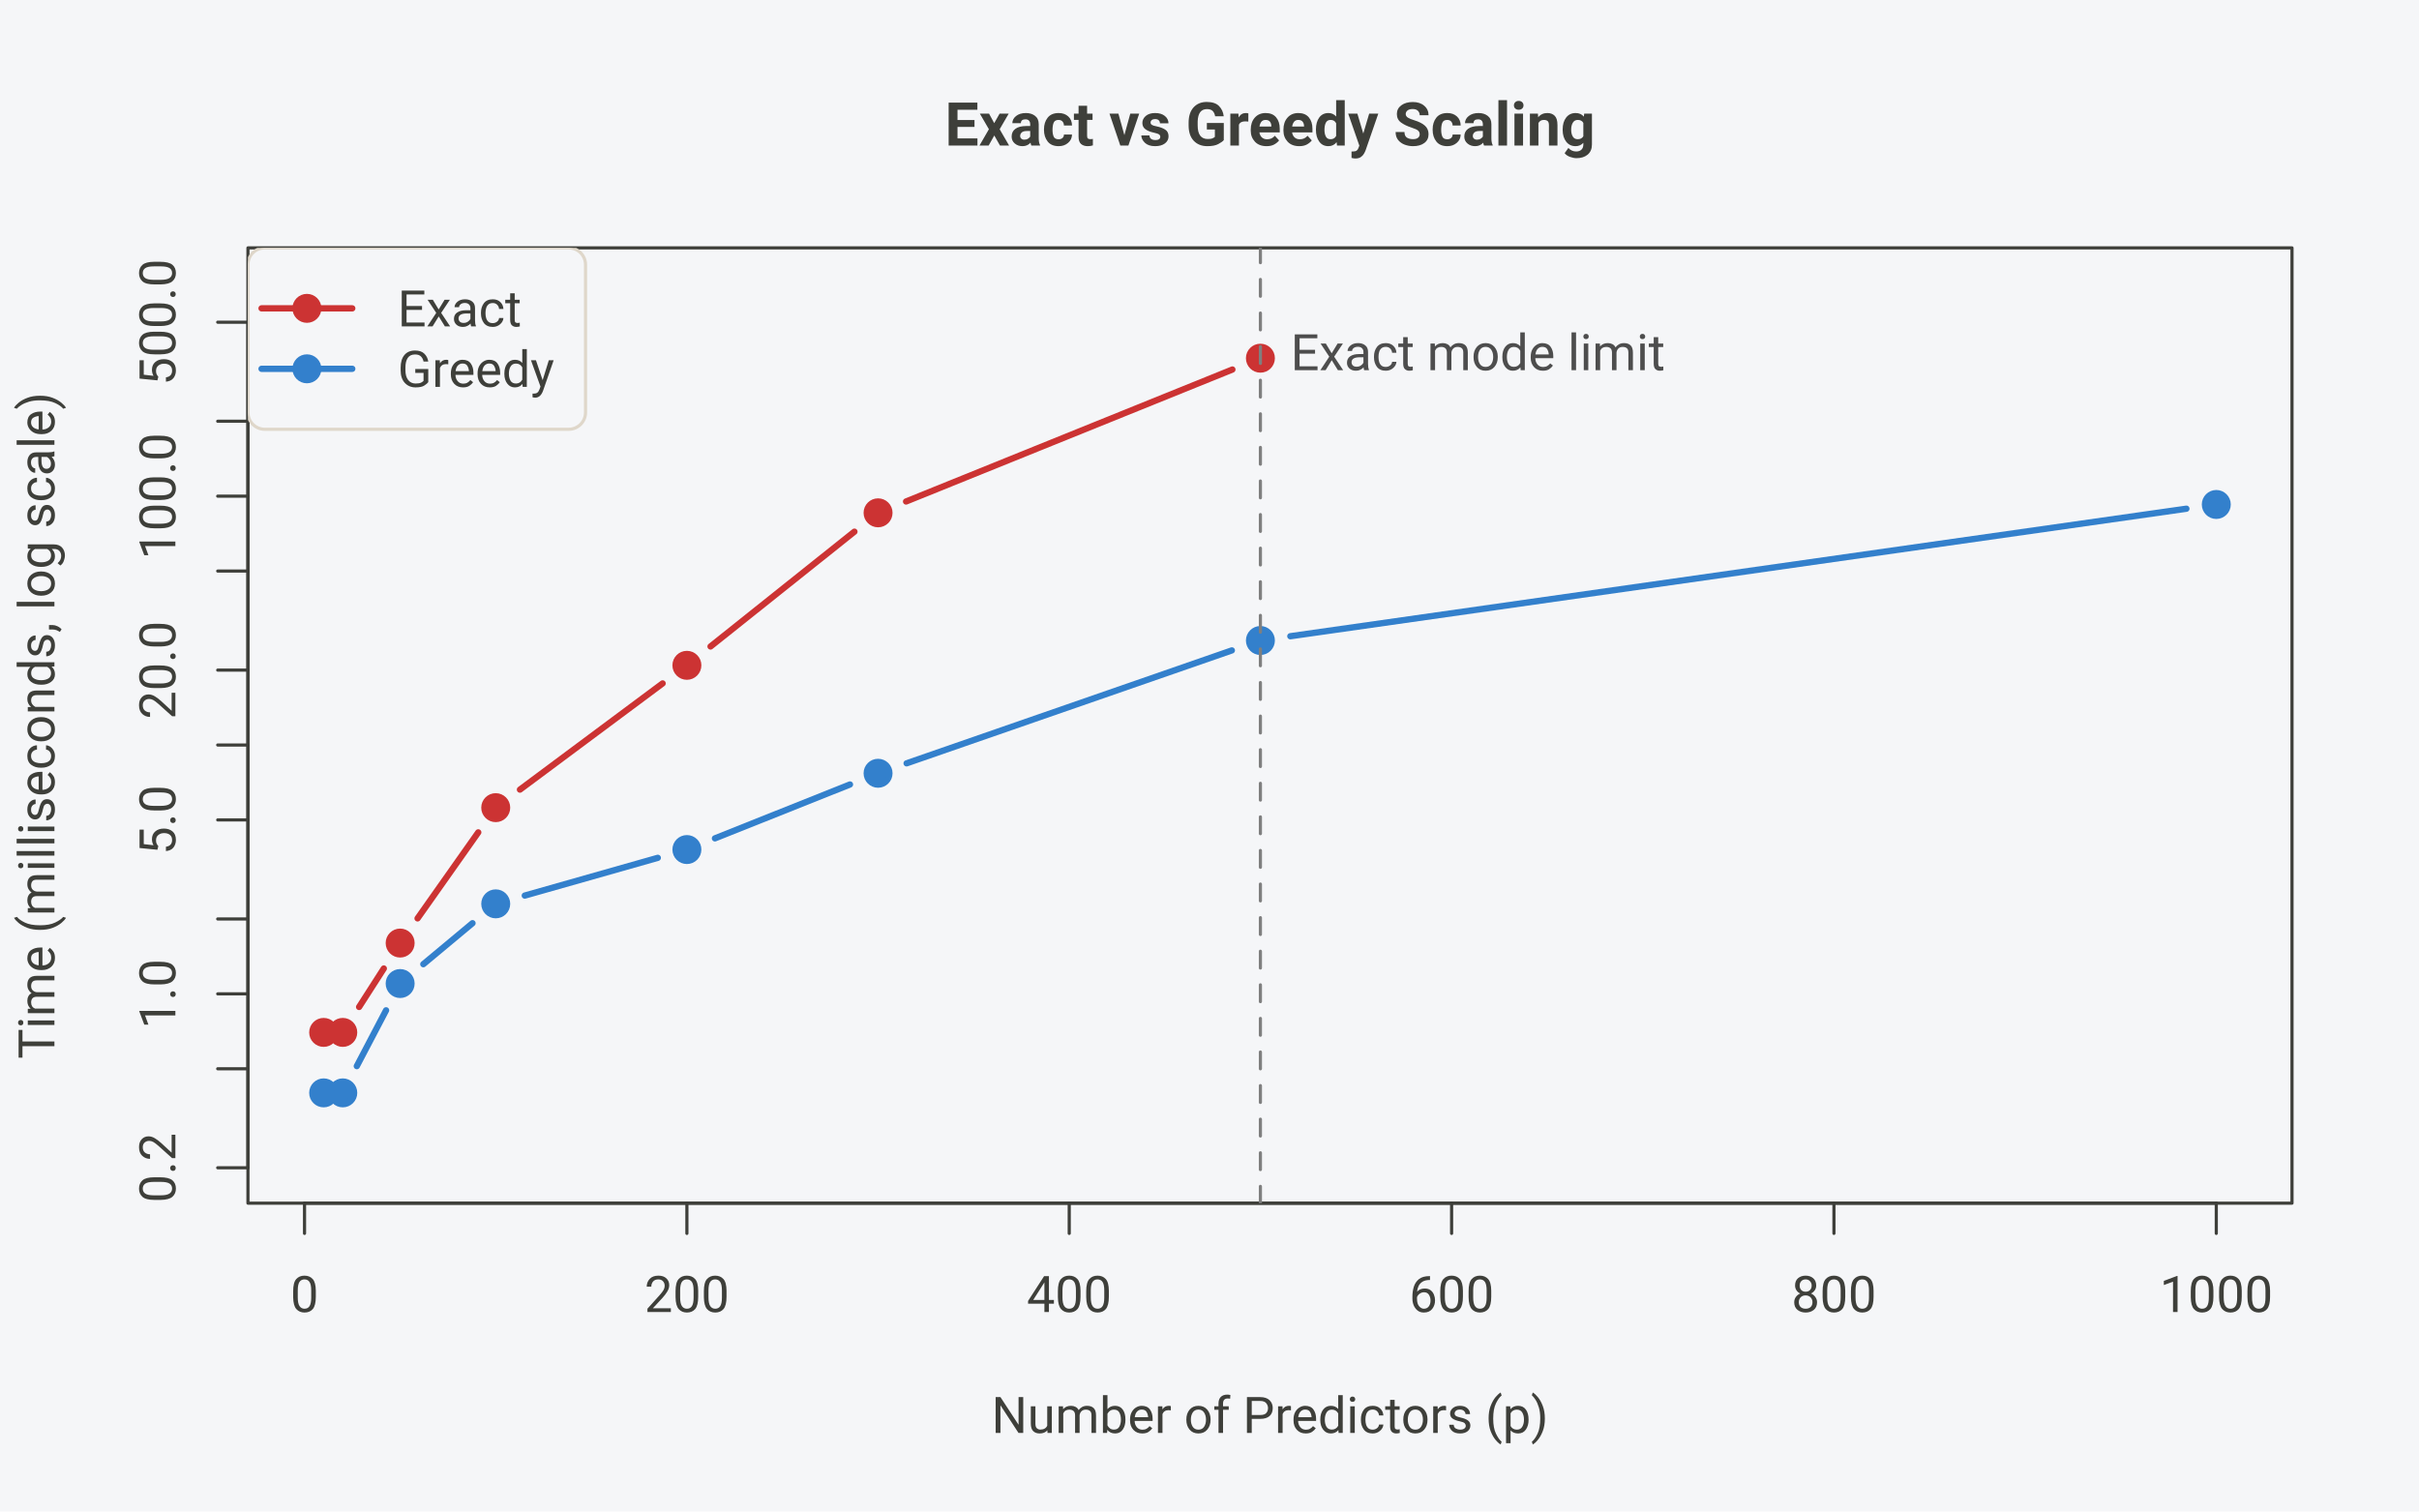
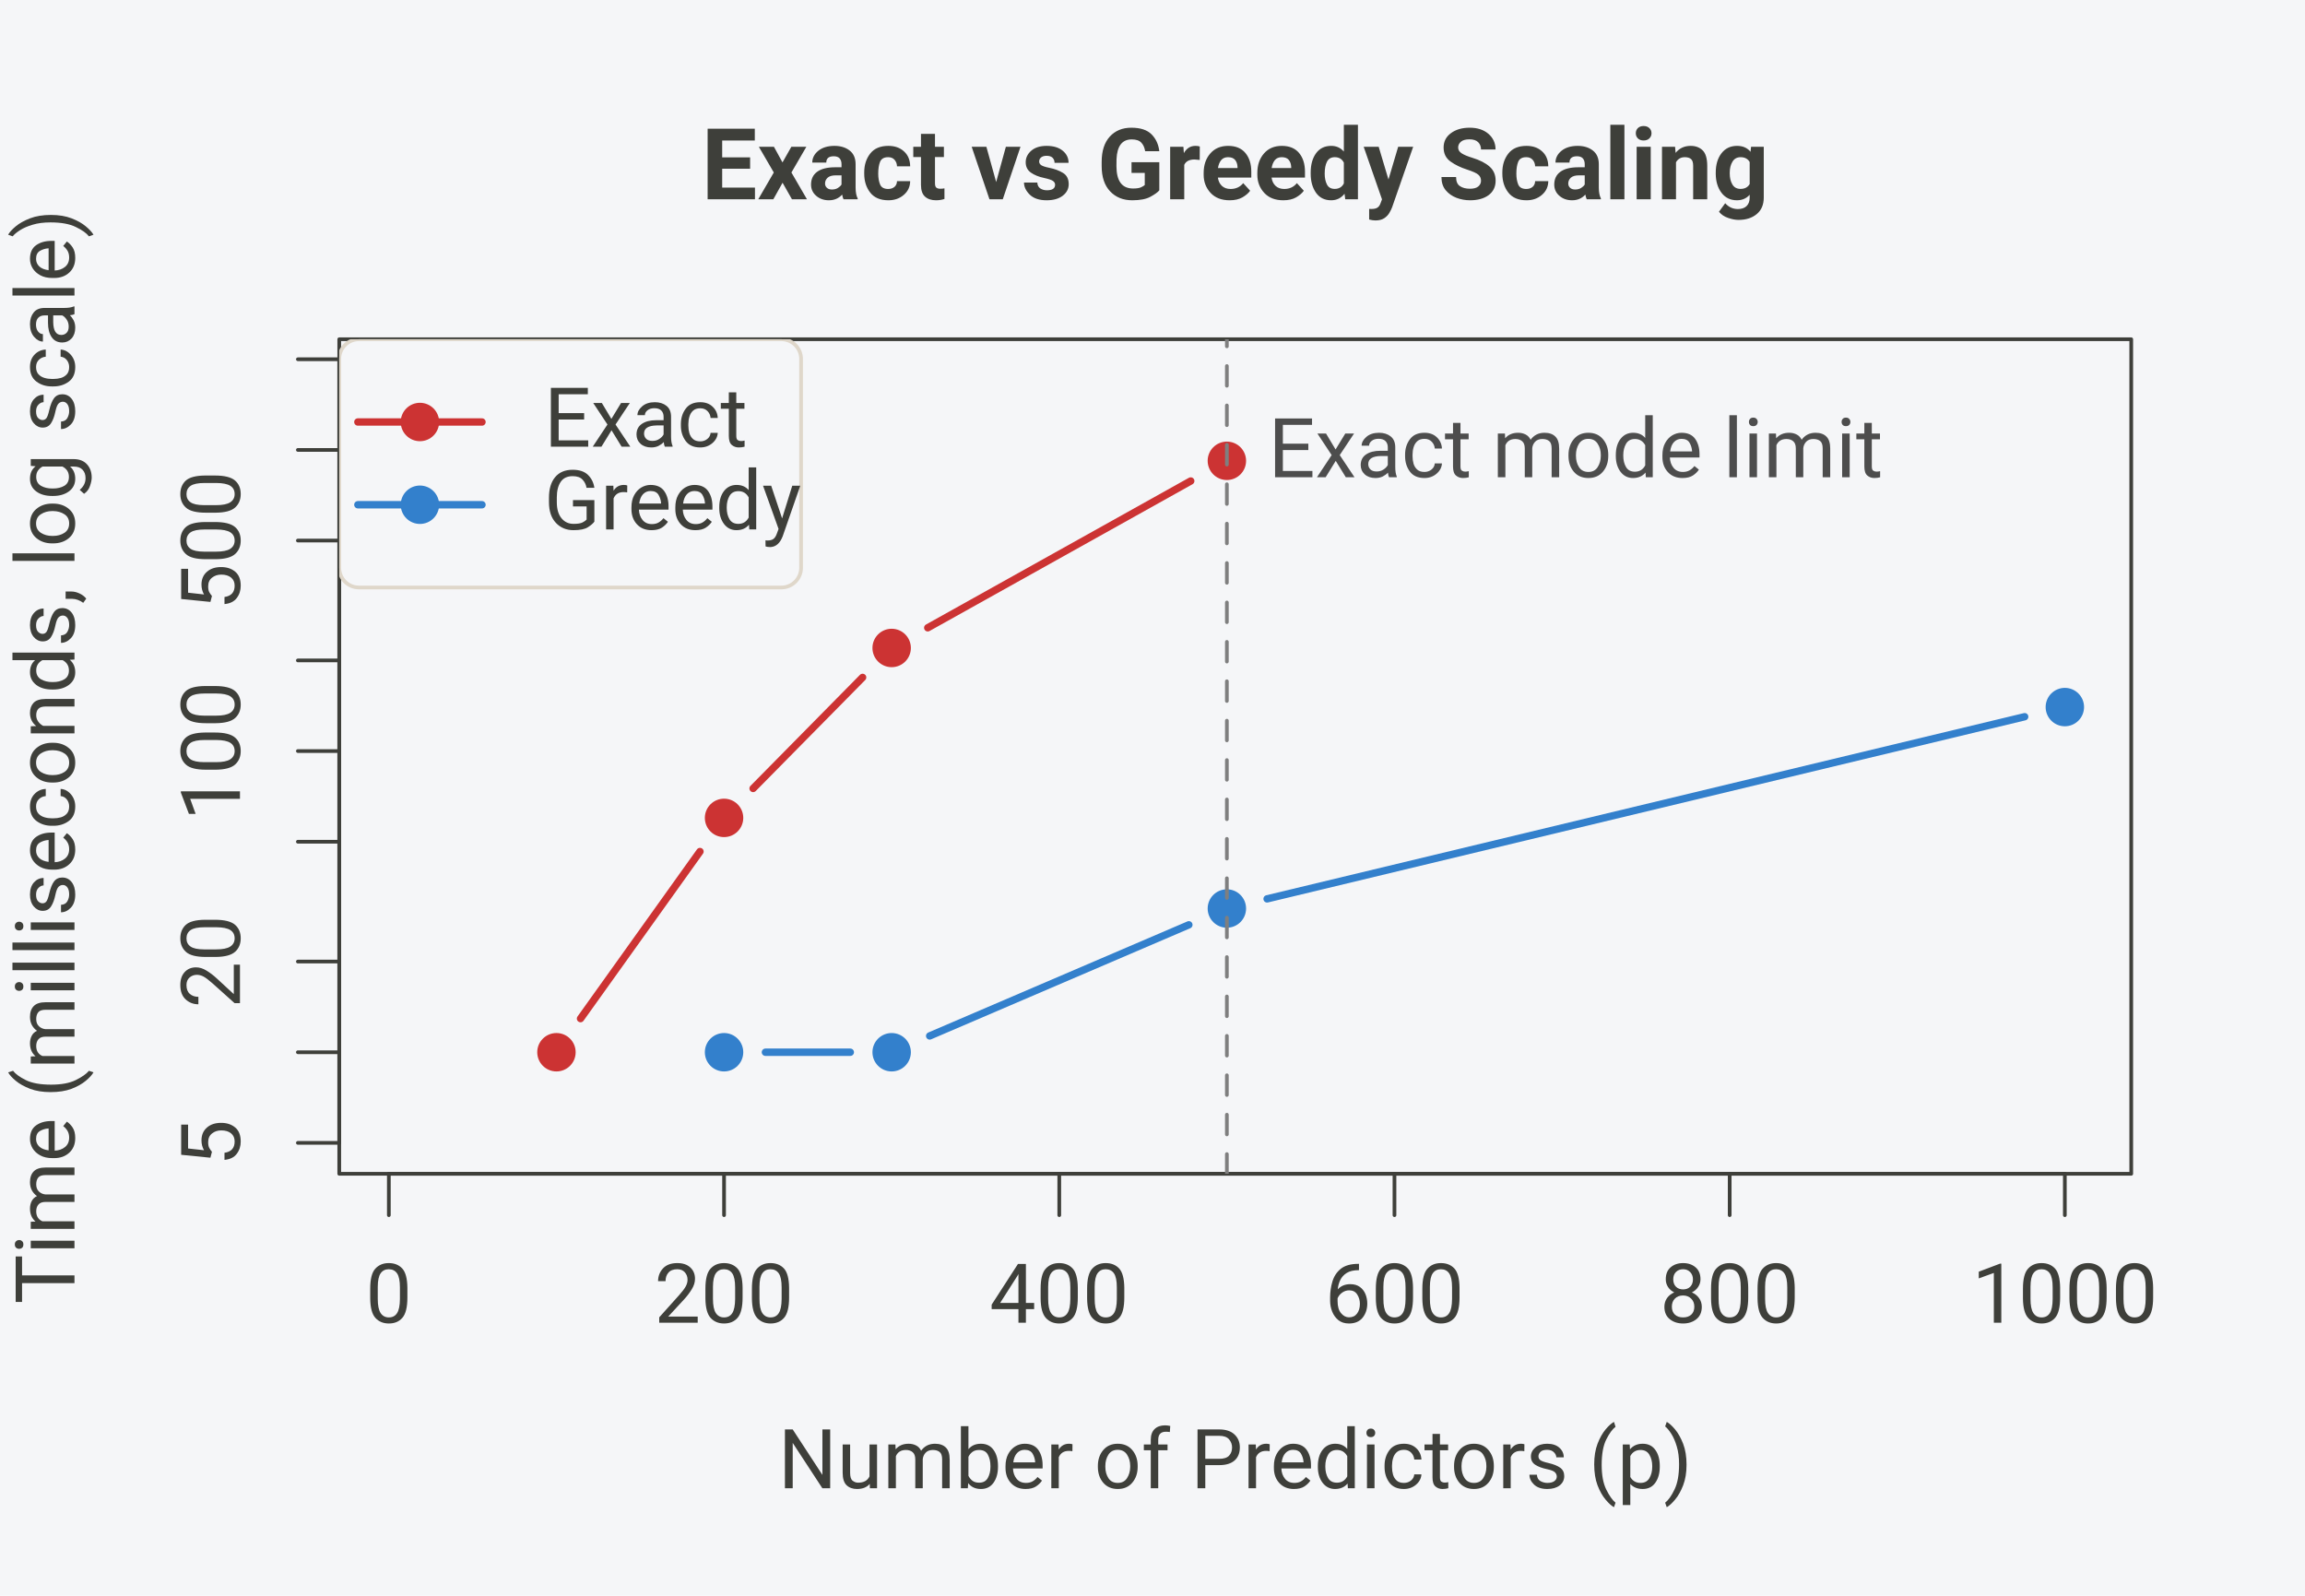
- <svg xmlns="http://www.w3.org/2000/svg" width="576.00pt" height="360.00pt" viewBox="0 0 576.00 360.00">
+ <svg xmlns="http://www.w3.org/2000/svg" width="468.00pt" height="324.00pt" viewBox="0 0 468.00 324.00">
  <g class="svglite">
    <defs>
      <style type="text/css">
    /* theme-aware-processed */
    .svglite line, .svglite polyline, .svglite polygon, .svglite path, .svglite circle {
      fill: none;
      stroke: #3E3F3A;
      stroke-linecap: round;
      stroke-linejoin: round;
      stroke-miterlimit: 10.00;
    }
    .svglite &gt; g &gt; rect {
      fill: none;
      stroke: #3E3F3A;
      stroke-linecap: round;
      stroke-linejoin: round;
      stroke-miterlimit: 10.00;
    }
    .svglite text {
      white-space: pre;
      fill: #3E3F3A;
    }
    .svglite g.glyphgroup path {
      fill: inherit;
      stroke: none;
    }
  </style>
    </defs>
-     <rect width="100%" height="100%" style="stroke: none; fill: #F5F6F8;" />
+     <rect class="svg-bg" width="100%" height="100%" style="stroke: none; fill: #F5F6F8;" />
    <defs>
-       <clipPath id="cpMC4wMHw1NzYuMDB8MC4wMHwzNjAuMDA=">
-         <rect x="0.00" y="0.00" width="576.00" height="360.00" />
+       <clipPath id="cpMC4wMHw0NjguMDB8MC4wMHwzMjQuMDA=">
+         <rect x="0.00" y="0.00" width="468.00" height="324.00" />
      </clipPath>
    </defs>
-     <g clip-path="url(#cpMC4wMHw1NzYuMDB8MC4wMHwzNjAuMDA=)">
+     <g clip-path="url(#cpMC4wMHw0NjguMDB8MC4wMHwzMjQuMDA=)">
</g>
    <defs>
-       <clipPath id="cpNTkuMDR8NTQ1Ljc2fDU5LjA0fDI4Ni41Ng==">
-         <rect x="59.04" y="59.04" width="486.72" height="227.52" />
+       <clipPath id="cpNjguODh8NDMyLjcyfDY4Ljg4fDIzOC4zMg==">
+         <rect x="68.88" y="68.88" width="363.84" height="169.44" />
      </clipPath>
    </defs>
-     <g clip-path="url(#cpNTkuMDR8NTQ1Ljc2fDU5LjA0fDI4Ni41Ng==)">
-       <line x1="84.96" y1="253.92" x2="91.93" y2="240.63" style="stroke-width: 1.50; stroke: #3380CC;" />
-       <line x1="100.80" y1="229.64" x2="112.51" y2="219.88" style="stroke-width: 1.50; stroke: #3380CC;" />
-       <line x1="124.96" y1="213.30" x2="156.63" y2="204.31" style="stroke-width: 1.50; stroke: #3380CC;" />
-       <line x1="170.24" y1="199.67" x2="202.39" y2="186.84" style="stroke-width: 1.50; stroke: #3380CC;" />
-       <line x1="215.88" y1="181.80" x2="293.32" y2="154.91" style="stroke-width: 1.50; stroke: #3380CC;" />
-       <line x1="307.25" y1="151.53" x2="520.61" y2="121.16" style="stroke-width: 1.50; stroke: #3380CC;" />
-       <circle cx="77.07" cy="260.29" r="2.70" style="stroke-width: 1.50; stroke: #3380CC; fill: #3380CC;" />
-       <circle cx="81.62" cy="260.29" r="2.70" style="stroke-width: 1.50; stroke: #3380CC; fill: #3380CC;" />
-       <circle cx="95.28" cy="234.25" r="2.70" style="stroke-width: 1.50; stroke: #3380CC; fill: #3380CC;" />
-       <circle cx="118.04" cy="215.27" r="2.70" style="stroke-width: 1.50; stroke: #3380CC; fill: #3380CC;" />
-       <circle cx="163.56" cy="202.34" r="2.70" style="stroke-width: 1.50; stroke: #3380CC; fill: #3380CC;" />
-       <circle cx="209.08" cy="184.17" r="2.70" style="stroke-width: 1.50; stroke: #3380CC; fill: #3380CC;" />
-       <circle cx="300.12" cy="152.55" r="2.70" style="stroke-width: 1.50; stroke: #3380CC; fill: #3380CC;" />
-       <circle cx="527.73" cy="120.15" r="2.70" style="stroke-width: 1.50; stroke: #3380CC; fill: #3380CC;" />
+     <g clip-path="url(#cpNjguODh8NDMyLjcyfDY4Ljg4fDIzOC4zMg==)">
+       <line x1="155.41" y1="213.64" x2="172.64" y2="213.64" style="stroke-width: 1.50; stroke: #3380CC;" />
+       <line x1="188.76" y1="210.33" x2="241.38" y2="187.77" style="stroke-width: 1.50; stroke: #3380CC;" />
+       <line x1="257.27" y1="182.50" x2="411.08" y2="145.52" style="stroke-width: 1.50; stroke: #3380CC;" />
+       <circle cx="147.01" cy="213.64" r="3.15" style="stroke-width: 1.50; stroke: #3380CC; fill: #3380CC;" />
+       <circle cx="181.04" cy="213.64" r="3.15" style="stroke-width: 1.50; stroke: #3380CC; fill: #3380CC;" />
+       <circle cx="249.10" cy="184.46" r="3.15" style="stroke-width: 1.50; stroke: #3380CC; fill: #3380CC;" />
+       <circle cx="419.24" cy="143.56" r="3.15" style="stroke-width: 1.50; stroke: #3380CC; fill: #3380CC;" />
    </g>
-     <g clip-path="url(#cpMC4wMHw1NzYuMDB8MC4wMHwzNjAuMDA=)">
-       <line x1="72.51" y1="286.56" x2="527.73" y2="286.56" style="stroke-width: 0.75;" />
-       <line x1="72.51" y1="286.56" x2="72.51" y2="293.76" style="stroke-width: 0.75;" />
-       <line x1="163.56" y1="286.56" x2="163.56" y2="293.76" style="stroke-width: 0.75;" />
-       <line x1="254.60" y1="286.56" x2="254.60" y2="293.76" style="stroke-width: 0.75;" />
-       <line x1="345.65" y1="286.56" x2="345.65" y2="293.76" style="stroke-width: 0.75;" />
-       <line x1="436.69" y1="286.56" x2="436.69" y2="293.76" style="stroke-width: 0.75;" />
-       <line x1="527.73" y1="286.56" x2="527.73" y2="293.76" style="stroke-width: 0.75;" />
-       <text x="72.51" y="312.48" text-anchor="middle" style="font-size: 12.00px; font-family: &quot;Roboto&quot;, -apple-system, BlinkMacSystemFont, &quot;Segoe UI&quot;, system-ui, sans-serif;" textLength="6.67px" lengthAdjust="spacingAndGlyphs">0</text>
-       <text x="163.56" y="312.48" text-anchor="middle" style="font-size: 12.00px; font-family: &quot;Roboto&quot;, -apple-system, BlinkMacSystemFont, &quot;Segoe UI&quot;, system-ui, sans-serif;" textLength="20.02px" lengthAdjust="spacingAndGlyphs">200</text>
-       <text x="254.60" y="312.48" text-anchor="middle" style="font-size: 12.00px; font-family: &quot;Roboto&quot;, -apple-system, BlinkMacSystemFont, &quot;Segoe UI&quot;, system-ui, sans-serif;" textLength="20.02px" lengthAdjust="spacingAndGlyphs">400</text>
-       <text x="345.65" y="312.48" text-anchor="middle" style="font-size: 12.00px; font-family: &quot;Roboto&quot;, -apple-system, BlinkMacSystemFont, &quot;Segoe UI&quot;, system-ui, sans-serif;" textLength="20.02px" lengthAdjust="spacingAndGlyphs">600</text>
-       <text x="436.69" y="312.48" text-anchor="middle" style="font-size: 12.00px; font-family: &quot;Roboto&quot;, -apple-system, BlinkMacSystemFont, &quot;Segoe UI&quot;, system-ui, sans-serif;" textLength="20.02px" lengthAdjust="spacingAndGlyphs">800</text>
-       <text x="527.73" y="312.48" text-anchor="middle" style="font-size: 12.00px; font-family: &quot;Roboto&quot;, -apple-system, BlinkMacSystemFont, &quot;Segoe UI&quot;, system-ui, sans-serif;" textLength="26.69px" lengthAdjust="spacingAndGlyphs">1000</text>
-       <line x1="59.04" y1="278.13" x2="59.04" y2="76.74" style="stroke-width: 0.75;" />
-       <line x1="59.04" y1="278.13" x2="51.84" y2="278.13" style="stroke-width: 0.75;" />
-       <line x1="59.04" y1="254.55" x2="51.84" y2="254.55" style="stroke-width: 0.75;" />
-       <line x1="59.04" y1="236.71" x2="51.84" y2="236.71" style="stroke-width: 0.75;" />
-       <line x1="59.04" y1="218.87" x2="51.84" y2="218.87" style="stroke-width: 0.75;" />
-       <line x1="59.04" y1="195.28" x2="51.84" y2="195.28" style="stroke-width: 0.75;" />
-       <line x1="59.04" y1="177.44" x2="51.84" y2="177.44" style="stroke-width: 0.75;" />
-       <line x1="59.04" y1="159.60" x2="51.84" y2="159.60" style="stroke-width: 0.75;" />
-       <line x1="59.04" y1="136.01" x2="51.84" y2="136.01" style="stroke-width: 0.75;" />
-       <line x1="59.04" y1="118.17" x2="51.84" y2="118.17" style="stroke-width: 0.75;" />
-       <line x1="59.04" y1="100.33" x2="51.84" y2="100.33" style="stroke-width: 0.75;" />
-       <line x1="59.04" y1="76.74" x2="51.84" y2="76.74" style="stroke-width: 0.75;" />
-       <text transform="translate(41.76,278.13) rotate(-90)" text-anchor="middle" style="font-size: 12.00px; font-family: &quot;Roboto&quot;, -apple-system, BlinkMacSystemFont, &quot;Segoe UI&quot;, system-ui, sans-serif;" textLength="16.67px" lengthAdjust="spacingAndGlyphs">0.2</text>
-       <text transform="translate(41.76,236.71) rotate(-90)" text-anchor="middle" style="font-size: 12.00px; font-family: &quot;Roboto&quot;, -apple-system, BlinkMacSystemFont, &quot;Segoe UI&quot;, system-ui, sans-serif;" textLength="16.67px" lengthAdjust="spacingAndGlyphs">1.0</text>
-       <text transform="translate(41.76,195.28) rotate(-90)" text-anchor="middle" style="font-size: 12.00px; font-family: &quot;Roboto&quot;, -apple-system, BlinkMacSystemFont, &quot;Segoe UI&quot;, system-ui, sans-serif;" textLength="16.67px" lengthAdjust="spacingAndGlyphs">5.0</text>
-       <text transform="translate(41.76,159.60) rotate(-90)" text-anchor="middle" style="font-size: 12.00px; font-family: &quot;Roboto&quot;, -apple-system, BlinkMacSystemFont, &quot;Segoe UI&quot;, system-ui, sans-serif;" textLength="23.34px" lengthAdjust="spacingAndGlyphs">20.0</text>
-       <text transform="translate(41.76,118.17) rotate(-90)" text-anchor="middle" style="font-size: 12.00px; font-family: &quot;Roboto&quot;, -apple-system, BlinkMacSystemFont, &quot;Segoe UI&quot;, system-ui, sans-serif;" textLength="30.02px" lengthAdjust="spacingAndGlyphs">100.0</text>
-       <text transform="translate(41.76,76.74) rotate(-90)" text-anchor="middle" style="font-size: 12.00px; font-family: &quot;Roboto&quot;, -apple-system, BlinkMacSystemFont, &quot;Segoe UI&quot;, system-ui, sans-serif;" textLength="30.02px" lengthAdjust="spacingAndGlyphs">500.0</text>
-       <polygon points="59.04,286.56 545.76,286.56 545.76,59.04 59.04,59.04 " style="stroke-width: 0.75;" />
-       <text x="302.40" y="34.67" text-anchor="middle" style="font-size: 14.40px; font-weight: bold; font-family: &quot;Roboto&quot;, -apple-system, BlinkMacSystemFont, &quot;Segoe UI&quot;, system-ui, sans-serif;" textLength="167.16px" lengthAdjust="spacingAndGlyphs">Exact vs Greedy Scaling</text>
-       <text x="302.40" y="341.28" text-anchor="middle" style="font-size: 12.00px; font-family: &quot;Roboto&quot;, -apple-system, BlinkMacSystemFont, &quot;Segoe UI&quot;, system-ui, sans-serif;" textLength="131.36px" lengthAdjust="spacingAndGlyphs">Number of Predictors (p)</text>
-       <text transform="translate(12.96,172.80) rotate(-90)" text-anchor="middle" style="font-size: 12.00px; font-family: &quot;Roboto&quot;, -apple-system, BlinkMacSystemFont, &quot;Segoe UI&quot;, system-ui, sans-serif;" textLength="156.95px" lengthAdjust="spacingAndGlyphs">Time (milliseconds, log scale)</text>
+     <g clip-path="url(#cpMC4wMHw0NjguMDB8MC4wMHwzMjQuMDA=)">
+       <line x1="78.95" y1="238.32" x2="419.24" y2="238.32" style="stroke-width: 0.75;" />
+       <line x1="78.95" y1="238.32" x2="78.95" y2="246.72" style="stroke-width: 0.75;" />
+       <line x1="147.01" y1="238.32" x2="147.01" y2="246.72" style="stroke-width: 0.75;" />
+       <line x1="215.07" y1="238.32" x2="215.07" y2="246.72" style="stroke-width: 0.75;" />
+       <line x1="283.13" y1="238.32" x2="283.13" y2="246.72" style="stroke-width: 0.75;" />
+       <line x1="351.19" y1="238.32" x2="351.19" y2="246.72" style="stroke-width: 0.75;" />
+       <line x1="419.24" y1="238.32" x2="419.24" y2="246.72" style="stroke-width: 0.75;" />
+       <text x="78.95" y="268.56" text-anchor="middle" style="font-size: 1.4em; font-family: &quot;Roboto&quot;, -apple-system, BlinkMacSystemFont, &quot;Segoe UI&quot;, system-ui, sans-serif;">0</text>
+       <text x="147.01" y="268.56" text-anchor="middle" style="font-size: 1.4em; font-family: &quot;Roboto&quot;, -apple-system, BlinkMacSystemFont, &quot;Segoe UI&quot;, system-ui, sans-serif;">200</text>
+       <text x="215.07" y="268.56" text-anchor="middle" style="font-size: 1.4em; font-family: &quot;Roboto&quot;, -apple-system, BlinkMacSystemFont, &quot;Segoe UI&quot;, system-ui, sans-serif;">400</text>
+       <text x="283.13" y="268.56" text-anchor="middle" style="font-size: 1.4em; font-family: &quot;Roboto&quot;, -apple-system, BlinkMacSystemFont, &quot;Segoe UI&quot;, system-ui, sans-serif;">600</text>
+       <text x="351.19" y="268.56" text-anchor="middle" style="font-size: 1.4em; font-family: &quot;Roboto&quot;, -apple-system, BlinkMacSystemFont, &quot;Segoe UI&quot;, system-ui, sans-serif;">800</text>
+       <text x="419.24" y="268.56" text-anchor="middle" style="font-size: 1.4em; font-family: &quot;Roboto&quot;, -apple-system, BlinkMacSystemFont, &quot;Segoe UI&quot;, system-ui, sans-serif;">1000</text>
+       <line x1="68.88" y1="232.04" x2="68.88" y2="72.94" style="stroke-width: 0.75;" />
+       <line x1="68.88" y1="232.04" x2="60.48" y2="232.04" style="stroke-width: 0.75;" />
+       <line x1="68.88" y1="213.64" x2="60.48" y2="213.64" style="stroke-width: 0.75;" />
+       <line x1="68.88" y1="195.23" x2="60.48" y2="195.23" style="stroke-width: 0.75;" />
+       <line x1="68.88" y1="170.90" x2="60.48" y2="170.90" style="stroke-width: 0.75;" />
+       <line x1="68.88" y1="152.49" x2="60.48" y2="152.49" style="stroke-width: 0.75;" />
+       <line x1="68.88" y1="134.09" x2="60.48" y2="134.09" style="stroke-width: 0.75;" />
+       <line x1="68.88" y1="109.75" x2="60.48" y2="109.75" style="stroke-width: 0.75;" />
+       <line x1="68.88" y1="91.35" x2="60.48" y2="91.35" style="stroke-width: 0.75;" />
+       <line x1="68.88" y1="72.94" x2="60.48" y2="72.94" style="stroke-width: 0.75;" />
+       <text transform="translate(48.72,232.04) rotate(-90)" text-anchor="middle" style="font-size: 1.4em; font-family: &quot;Roboto&quot;, -apple-system, BlinkMacSystemFont, &quot;Segoe UI&quot;, system-ui, sans-serif;">5</text>
+       <text transform="translate(48.72,195.23) rotate(-90)" text-anchor="middle" style="font-size: 1.4em; font-family: &quot;Roboto&quot;, -apple-system, BlinkMacSystemFont, &quot;Segoe UI&quot;, system-ui, sans-serif;">20</text>
+       <text transform="translate(48.72,152.49) rotate(-90)" text-anchor="middle" style="font-size: 1.4em; font-family: &quot;Roboto&quot;, -apple-system, BlinkMacSystemFont, &quot;Segoe UI&quot;, system-ui, sans-serif;">100</text>
+       <text transform="translate(48.72,109.75) rotate(-90)" text-anchor="middle" style="font-size: 1.4em; font-family: &quot;Roboto&quot;, -apple-system, BlinkMacSystemFont, &quot;Segoe UI&quot;, system-ui, sans-serif;">500</text>
+       <polygon points="68.88,238.32 432.72,238.32 432.72,68.88 68.88,68.88 " style="stroke-width: 0.75;" />
+       <text x="250.80" y="40.46" text-anchor="middle" style="font-size: 1.68em; font-weight: bold; font-family: &quot;Roboto&quot;, -apple-system, BlinkMacSystemFont, &quot;Segoe UI&quot;, system-ui, sans-serif;">Exact vs Greedy Scaling</text>
+       <text x="250.80" y="302.16" text-anchor="middle" style="font-size: 1.4em; font-family: &quot;Roboto&quot;, -apple-system, BlinkMacSystemFont, &quot;Segoe UI&quot;, system-ui, sans-serif;">Number of Predictors (p)</text>
+       <text transform="translate(15.12,153.60) rotate(-90)" text-anchor="middle" style="font-size: 1.4em; font-family: &quot;Roboto&quot;, -apple-system, BlinkMacSystemFont, &quot;Segoe UI&quot;, system-ui, sans-serif;">Time (milliseconds, log scale)</text>
    </g>
-     <g clip-path="url(#cpNTkuMDR8NTQ1Ljc2fDU5LjA0fDI4Ni41Ng==)">
-       <line x1="85.51" y1="239.83" x2="91.39" y2="230.67" style="stroke-width: 1.50; stroke: #CC3333;" />
-       <line x1="99.43" y1="218.73" x2="113.88" y2="198.25" style="stroke-width: 1.50; stroke: #CC3333;" />
-       <line x1="123.81" y1="188.06" x2="157.78" y2="162.77" style="stroke-width: 1.50; stroke: #CC3333;" />
-       <line x1="169.19" y1="153.97" x2="203.45" y2="126.63" style="stroke-width: 1.50; stroke: #CC3333;" />
-       <line x1="215.75" y1="119.44" x2="293.45" y2="88.01" style="stroke-width: 1.50; stroke: #CC3333;" />
-       <circle cx="77.07" cy="245.89" r="2.70" style="stroke-width: 1.50; stroke: #CC3333; fill: #CC3333;" />
-       <circle cx="81.62" cy="245.89" r="2.70" style="stroke-width: 1.50; stroke: #CC3333; fill: #CC3333;" />
-       <circle cx="95.28" cy="224.61" r="2.70" style="stroke-width: 1.50; stroke: #CC3333; fill: #CC3333;" />
-       <circle cx="118.04" cy="192.36" r="2.70" style="stroke-width: 1.50; stroke: #CC3333; fill: #CC3333;" />
-       <circle cx="163.56" cy="158.46" r="2.70" style="stroke-width: 1.50; stroke: #CC3333; fill: #CC3333;" />
-       <circle cx="209.08" cy="122.14" r="2.70" style="stroke-width: 1.50; stroke: #CC3333; fill: #CC3333;" />
-       <circle cx="300.12" cy="85.31" r="2.70" style="stroke-width: 1.50; stroke: #CC3333; fill: #CC3333;" />
-       <line x1="300.12" y1="286.56" x2="300.12" y2="59.04" style="stroke-width: 0.75; stroke: #7F7F7F; stroke-dasharray: 4.00,4.00;" />
-       <text x="307.32" y="88.17" style="font-size: 12.00px;fill: #4D4D4D; font-family: &quot;Roboto&quot;, -apple-system, BlinkMacSystemFont, &quot;Segoe UI&quot;, system-ui, sans-serif;" textLength="88.02px" lengthAdjust="spacingAndGlyphs">Exact mode limit</text>
-       <rect rx="4" x="59.04" y="59.04" width="80.38" height="43.20" style="stroke-width: 0.75; stroke: #DFD7CA; fill: #F5F6F8;" />
-       <line x1="62.28" y1="73.44" x2="83.88" y2="73.44" style="stroke-width: 1.50; stroke: #CC3333;" />
-       <line x1="62.28" y1="87.84" x2="83.88" y2="87.84" style="stroke-width: 1.50; stroke: #3380CC;" />
-       <circle cx="73.08" cy="73.44" r="2.70" style="stroke-width: 1.50; stroke: #CC3333; fill: #CC3333;" />
-       <circle cx="73.08" cy="87.84" r="2.70" style="stroke-width: 1.50; stroke: #3380CC; fill: #3380CC;" />
-       <text x="94.68" y="77.74" style="font-size: 12.00px; font-family: &quot;Roboto&quot;, -apple-system, BlinkMacSystemFont, &quot;Segoe UI&quot;, system-ui, sans-serif;" textLength="30.00px" lengthAdjust="spacingAndGlyphs">Exact</text>
-       <text x="94.68" y="92.14" style="font-size: 12.00px; font-family: &quot;Roboto&quot;, -apple-system, BlinkMacSystemFont, &quot;Segoe UI&quot;, system-ui, sans-serif;" textLength="39.34px" lengthAdjust="spacingAndGlyphs">Greedy</text>
+     <g clip-path="url(#cpNjguODh8NDMyLjcyfDY4Ljg4fDIzOC4zMg==)">
+       <line x1="117.87" y1="206.81" x2="142.12" y2="172.89" style="stroke-width: 1.50; stroke: #CC3333;" />
+       <line x1="152.91" y1="160.08" x2="175.14" y2="137.54" style="stroke-width: 1.50; stroke: #CC3333;" />
+       <line x1="188.37" y1="127.46" x2="241.76" y2="97.66" style="stroke-width: 1.50; stroke: #CC3333;" />
+       <circle cx="112.98" cy="213.64" r="3.15" style="stroke-width: 1.50; stroke: #CC3333; fill: #CC3333;" />
+       <circle cx="147.01" cy="166.06" r="3.15" style="stroke-width: 1.50; stroke: #CC3333; fill: #CC3333;" />
+       <circle cx="181.04" cy="131.56" r="3.15" style="stroke-width: 1.50; stroke: #CC3333; fill: #CC3333;" />
+       <circle cx="249.10" cy="93.56" r="3.15" style="stroke-width: 1.50; stroke: #CC3333; fill: #CC3333;" />
+       <line x1="249.10" y1="238.32" x2="249.10" y2="68.88" style="stroke-width: 0.75; stroke: #7F7F7F; stroke-dasharray: 4.00,4.00;" />
+       <text x="257.50" y="96.90" style="font-size: 1.4em;fill: #4D4D4D; font-family: &quot;Roboto&quot;, -apple-system, BlinkMacSystemFont, &quot;Segoe UI&quot;, system-ui, sans-serif;">Exact mode limit</text>
+       <rect rx="4" x="68.88" y="68.88" width="93.77" height="50.40" style="stroke-width: 0.75; stroke: #DFD7CA; fill: #F5F6F8;" />
+       <line x1="72.66" y1="85.68" x2="97.86" y2="85.68" style="stroke-width: 1.50; stroke: #CC3333;" />
+       <line x1="72.66" y1="102.48" x2="97.86" y2="102.48" style="stroke-width: 1.50; stroke: #3380CC;" />
+       <circle cx="85.26" cy="85.68" r="3.15" style="stroke-width: 1.50; stroke: #CC3333; fill: #CC3333;" />
+       <circle cx="85.26" cy="102.48" r="3.15" style="stroke-width: 1.50; stroke: #3380CC; fill: #3380CC;" />
+       <text x="110.46" y="90.69" style="font-size: 1.4em; font-family: &quot;Roboto&quot;, -apple-system, BlinkMacSystemFont, &quot;Segoe UI&quot;, system-ui, sans-serif;">Exact</text>
+       <text x="110.46" y="107.49" style="font-size: 1.4em; font-family: &quot;Roboto&quot;, -apple-system, BlinkMacSystemFont, &quot;Segoe UI&quot;, system-ui, sans-serif;">Greedy</text>
    </g>
  </g>
</svg>
